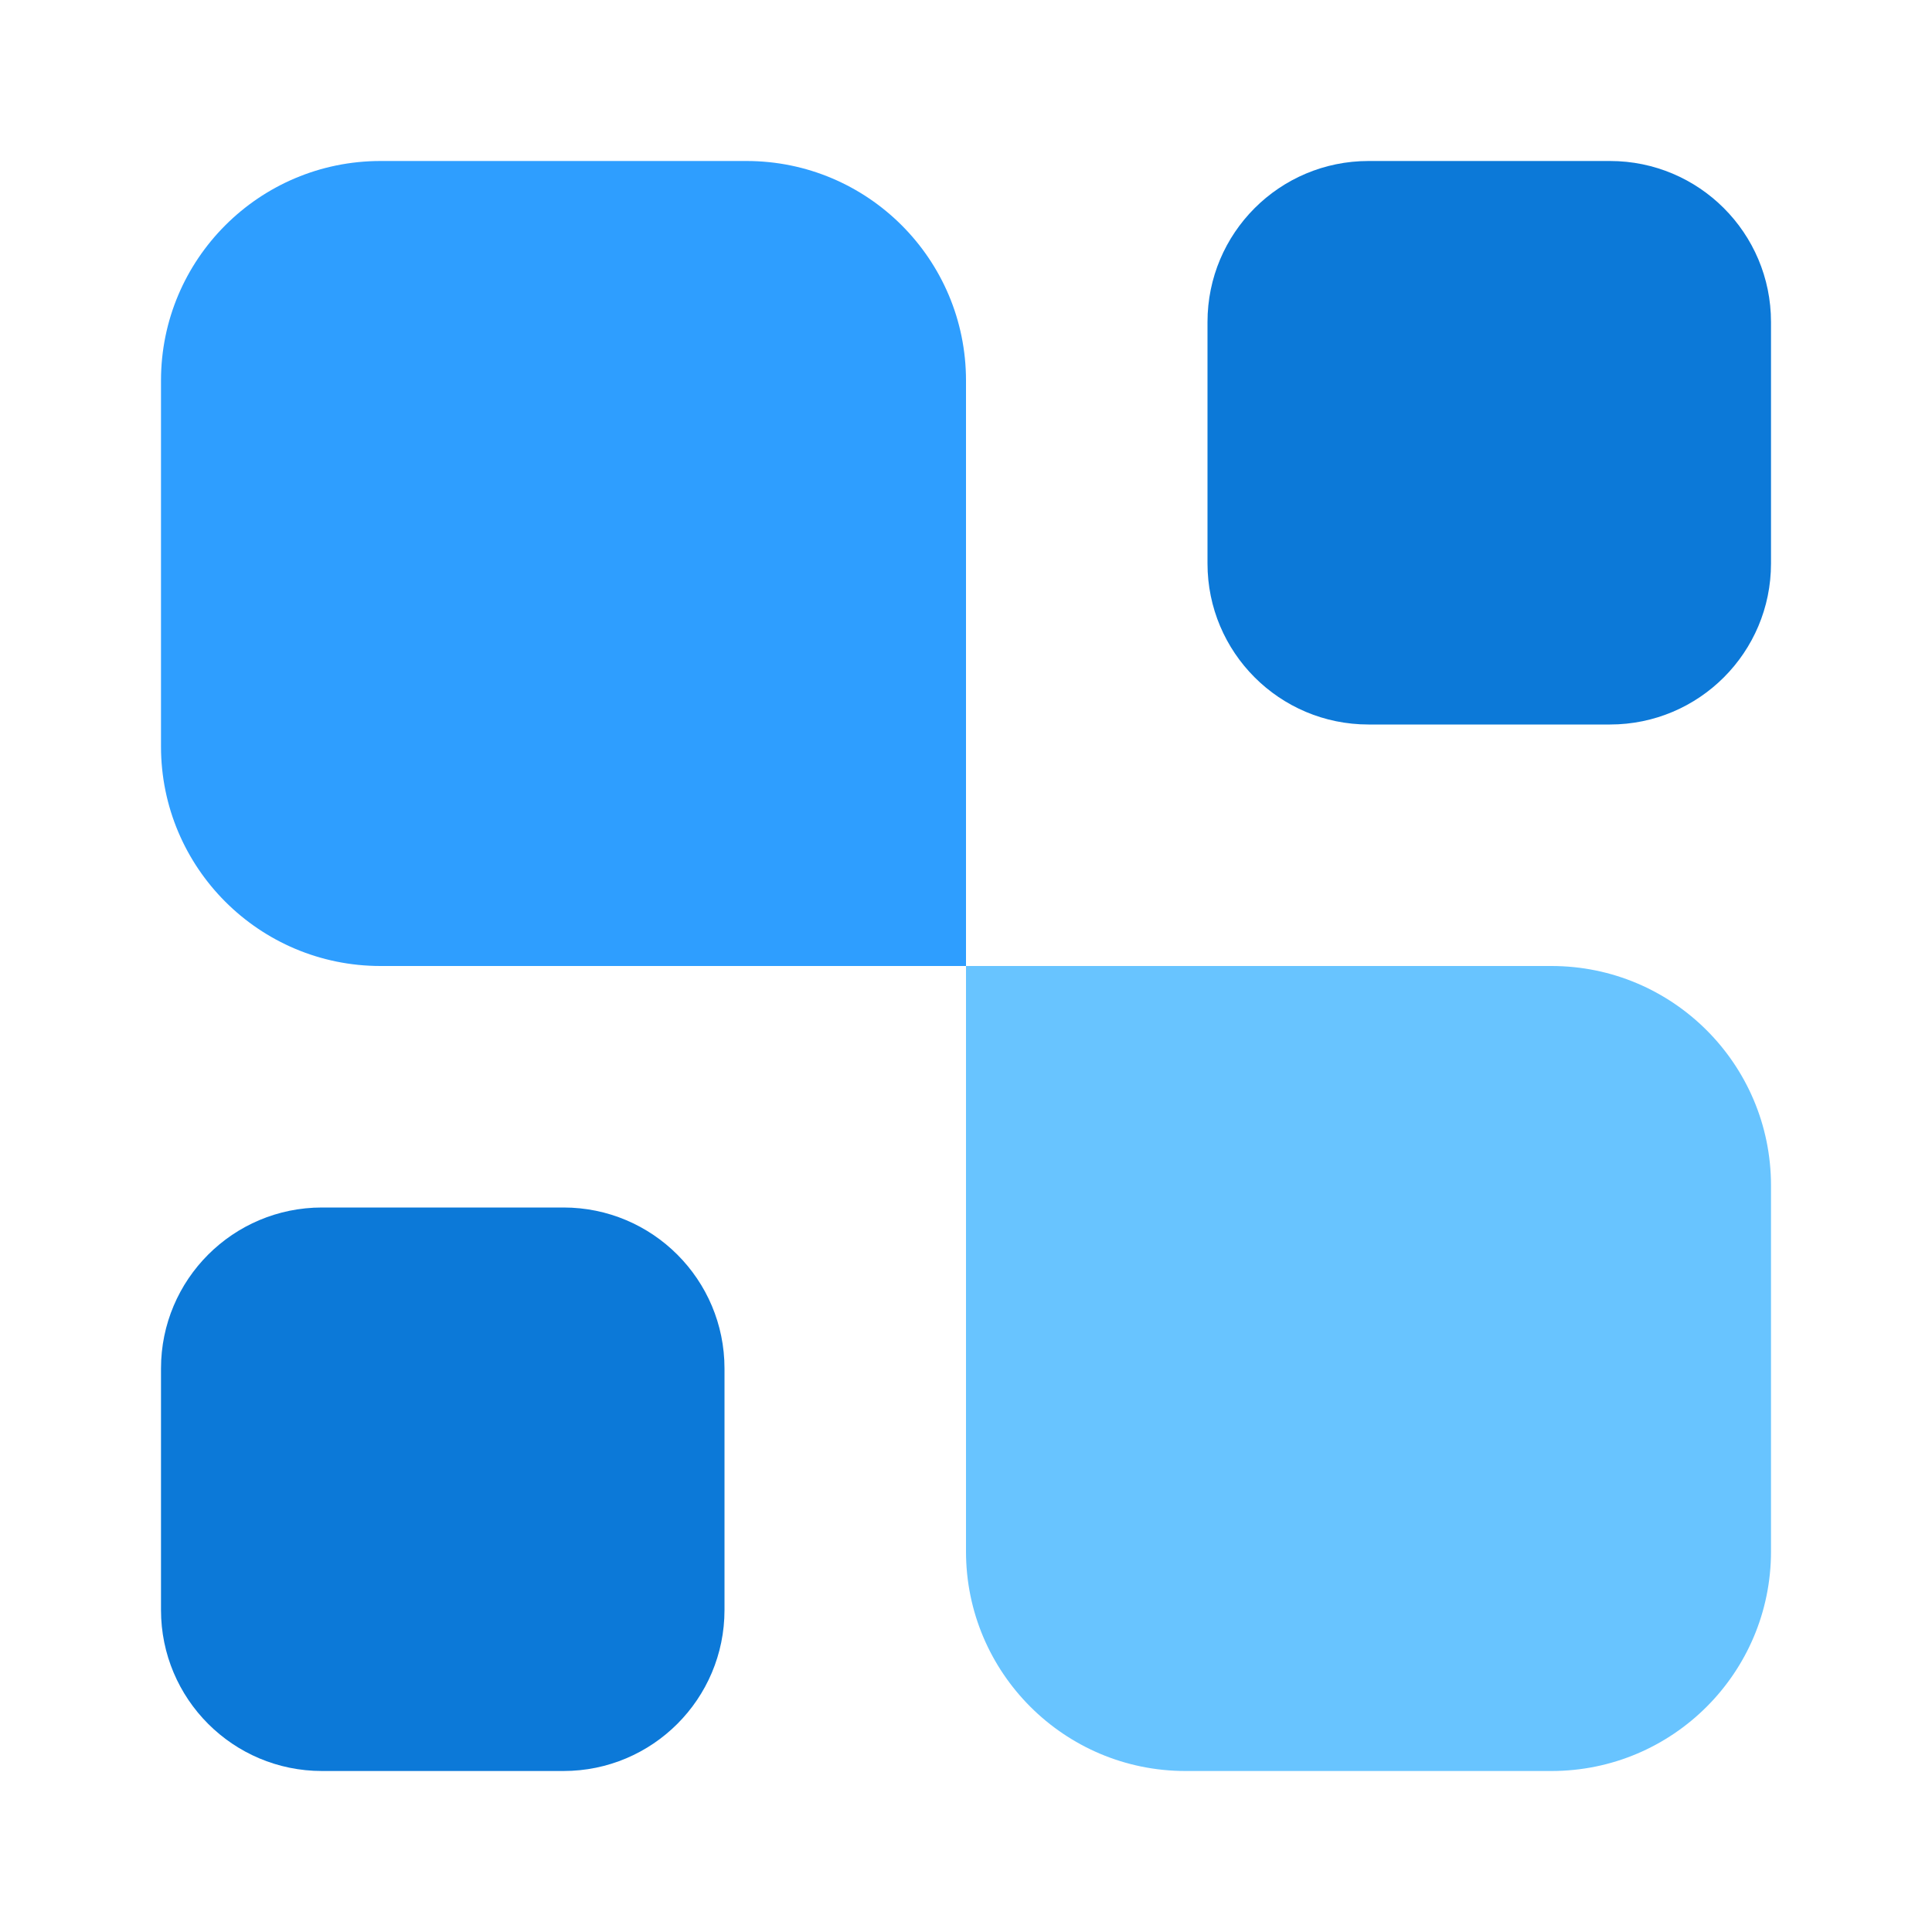
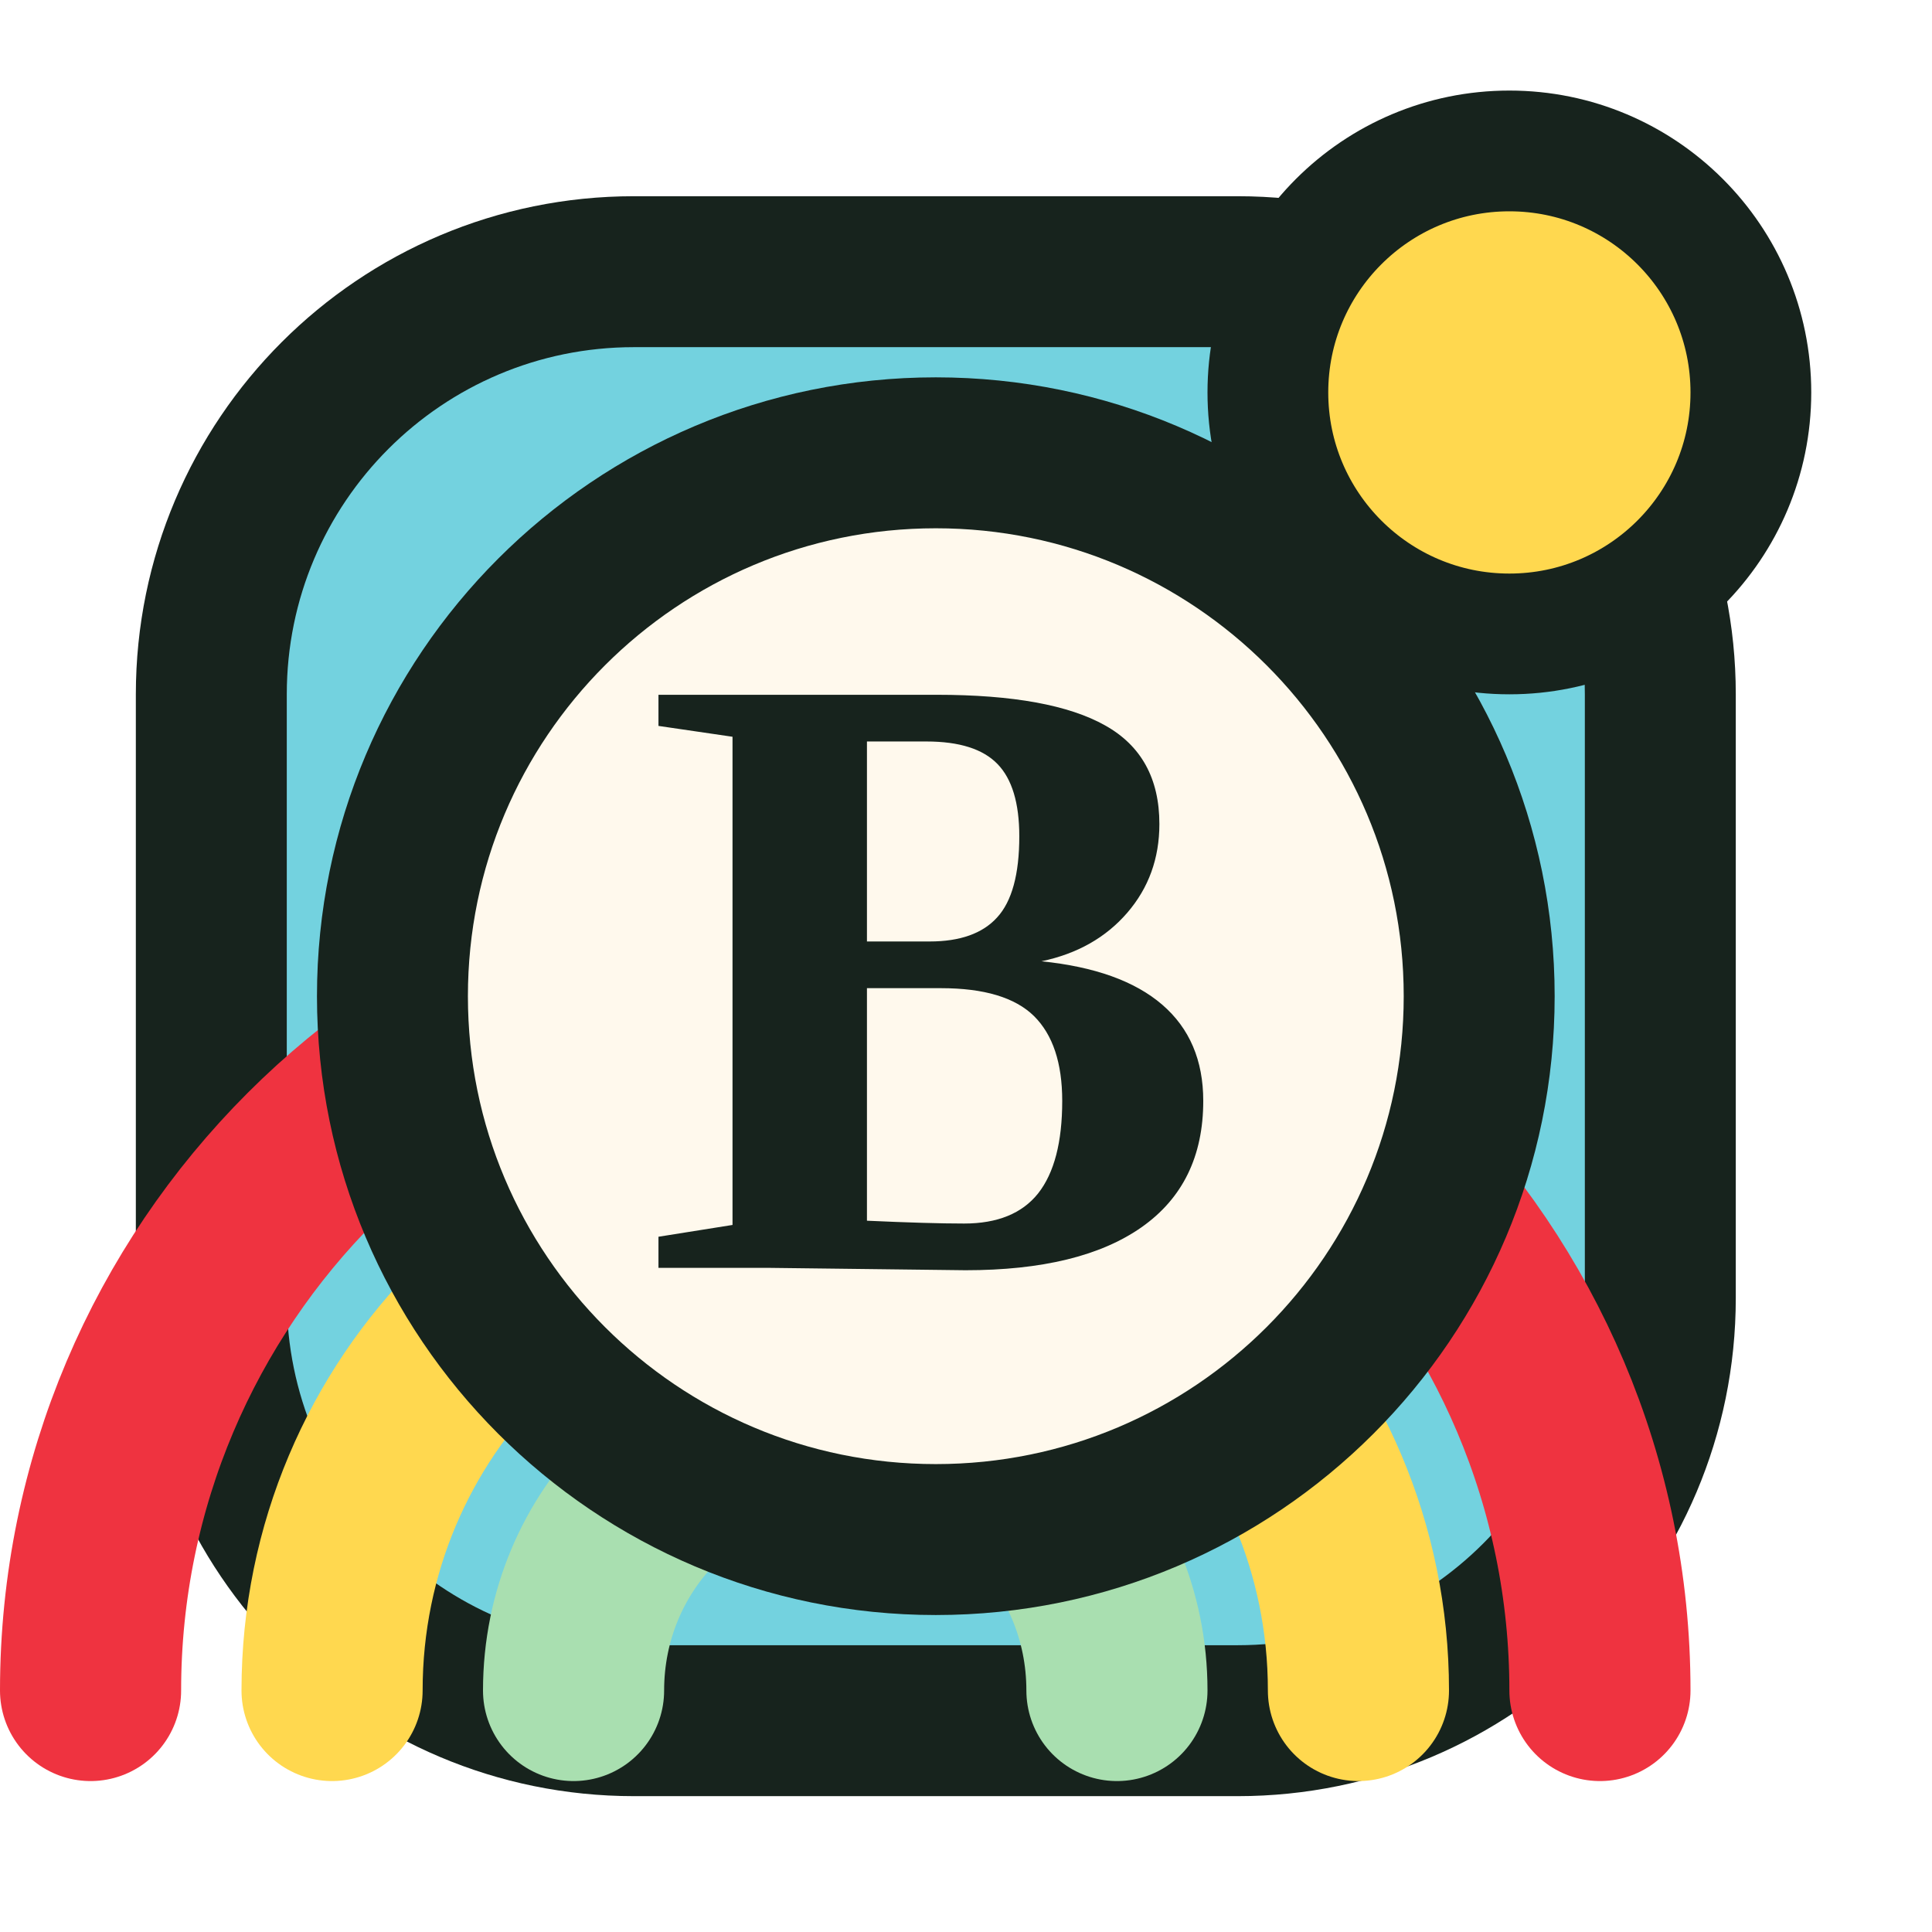
- <svg xmlns="http://www.w3.org/2000/svg" width="24" height="24" viewBox="0 0 24 24" fill="none">
-   <path d="M22 19.273C22 20.779 20.779 22 19.273 22H14.727C13.221 22 12 20.779 12 19.273V12H19.273C20.779 12 22 13.221 22 14.727V19.273Z" fill="#68C4FF" />
-   <path d="M20 2C21.105 2 22 2.895 22 4V7C22 8.105 21.105 9 20 9H17C15.895 9 15 8.105 15 7V4C15 2.895 15.895 2 17 2H20Z" fill="#0C79D8" />
-   <path d="M7 15C8.105 15 9 15.895 9 17V20C9 21.105 8.105 22 7 22H4C2.895 22 2 21.105 2 20V17C2 15.895 2.895 15 4 15H7Z" fill="#0C79D8" />
-   <path d="M12 12H4.727C3.221 12 2 10.779 2 9.273V4.727C2 3.221 3.221 2 4.727 2H9.273C10.779 2 12 3.221 12 4.727V12Z" fill="#2E9EFF" />
+ <svg xmlns="http://www.w3.org/2000/svg" width="64" height="64" viewBox="0 0 64 64" fill="none">
+   <rect x="7" y="9" width="48" height="48" rx="14" fill="#73D2DF" stroke="#17231D" stroke-width="5" />
+   <circle cx="50" cy="13" r="8" fill="#FFD84F" stroke="#17231D" stroke-width="4" />
+   <path d="M3 56C3 42.2 14.2 31 28 31C41.8 31 53 42.2 53 56" stroke="#EF3340" stroke-width="6" stroke-linecap="round" />
+   <path d="M11 56C11 46.6 18.6 39 28 39C37.4 39 45 46.6 45 56" stroke="#FFD84F" stroke-width="6" stroke-linecap="round" />
+   <path d="M19 56C19 51 23 47 28 47C33 47 37 51 37 56" stroke="#A9DFB0" stroke-width="6" stroke-linecap="round" />
+   <circle cx="31" cy="33" r="18" fill="#FFF9ED" stroke="#17231D" stroke-width="5" />
+   <text x="31" y="42" text-anchor="middle" font-family="Georgia, 'Times New Roman', serif" font-size="29" font-weight="900" fill="#17231D">B</text>
</svg>
